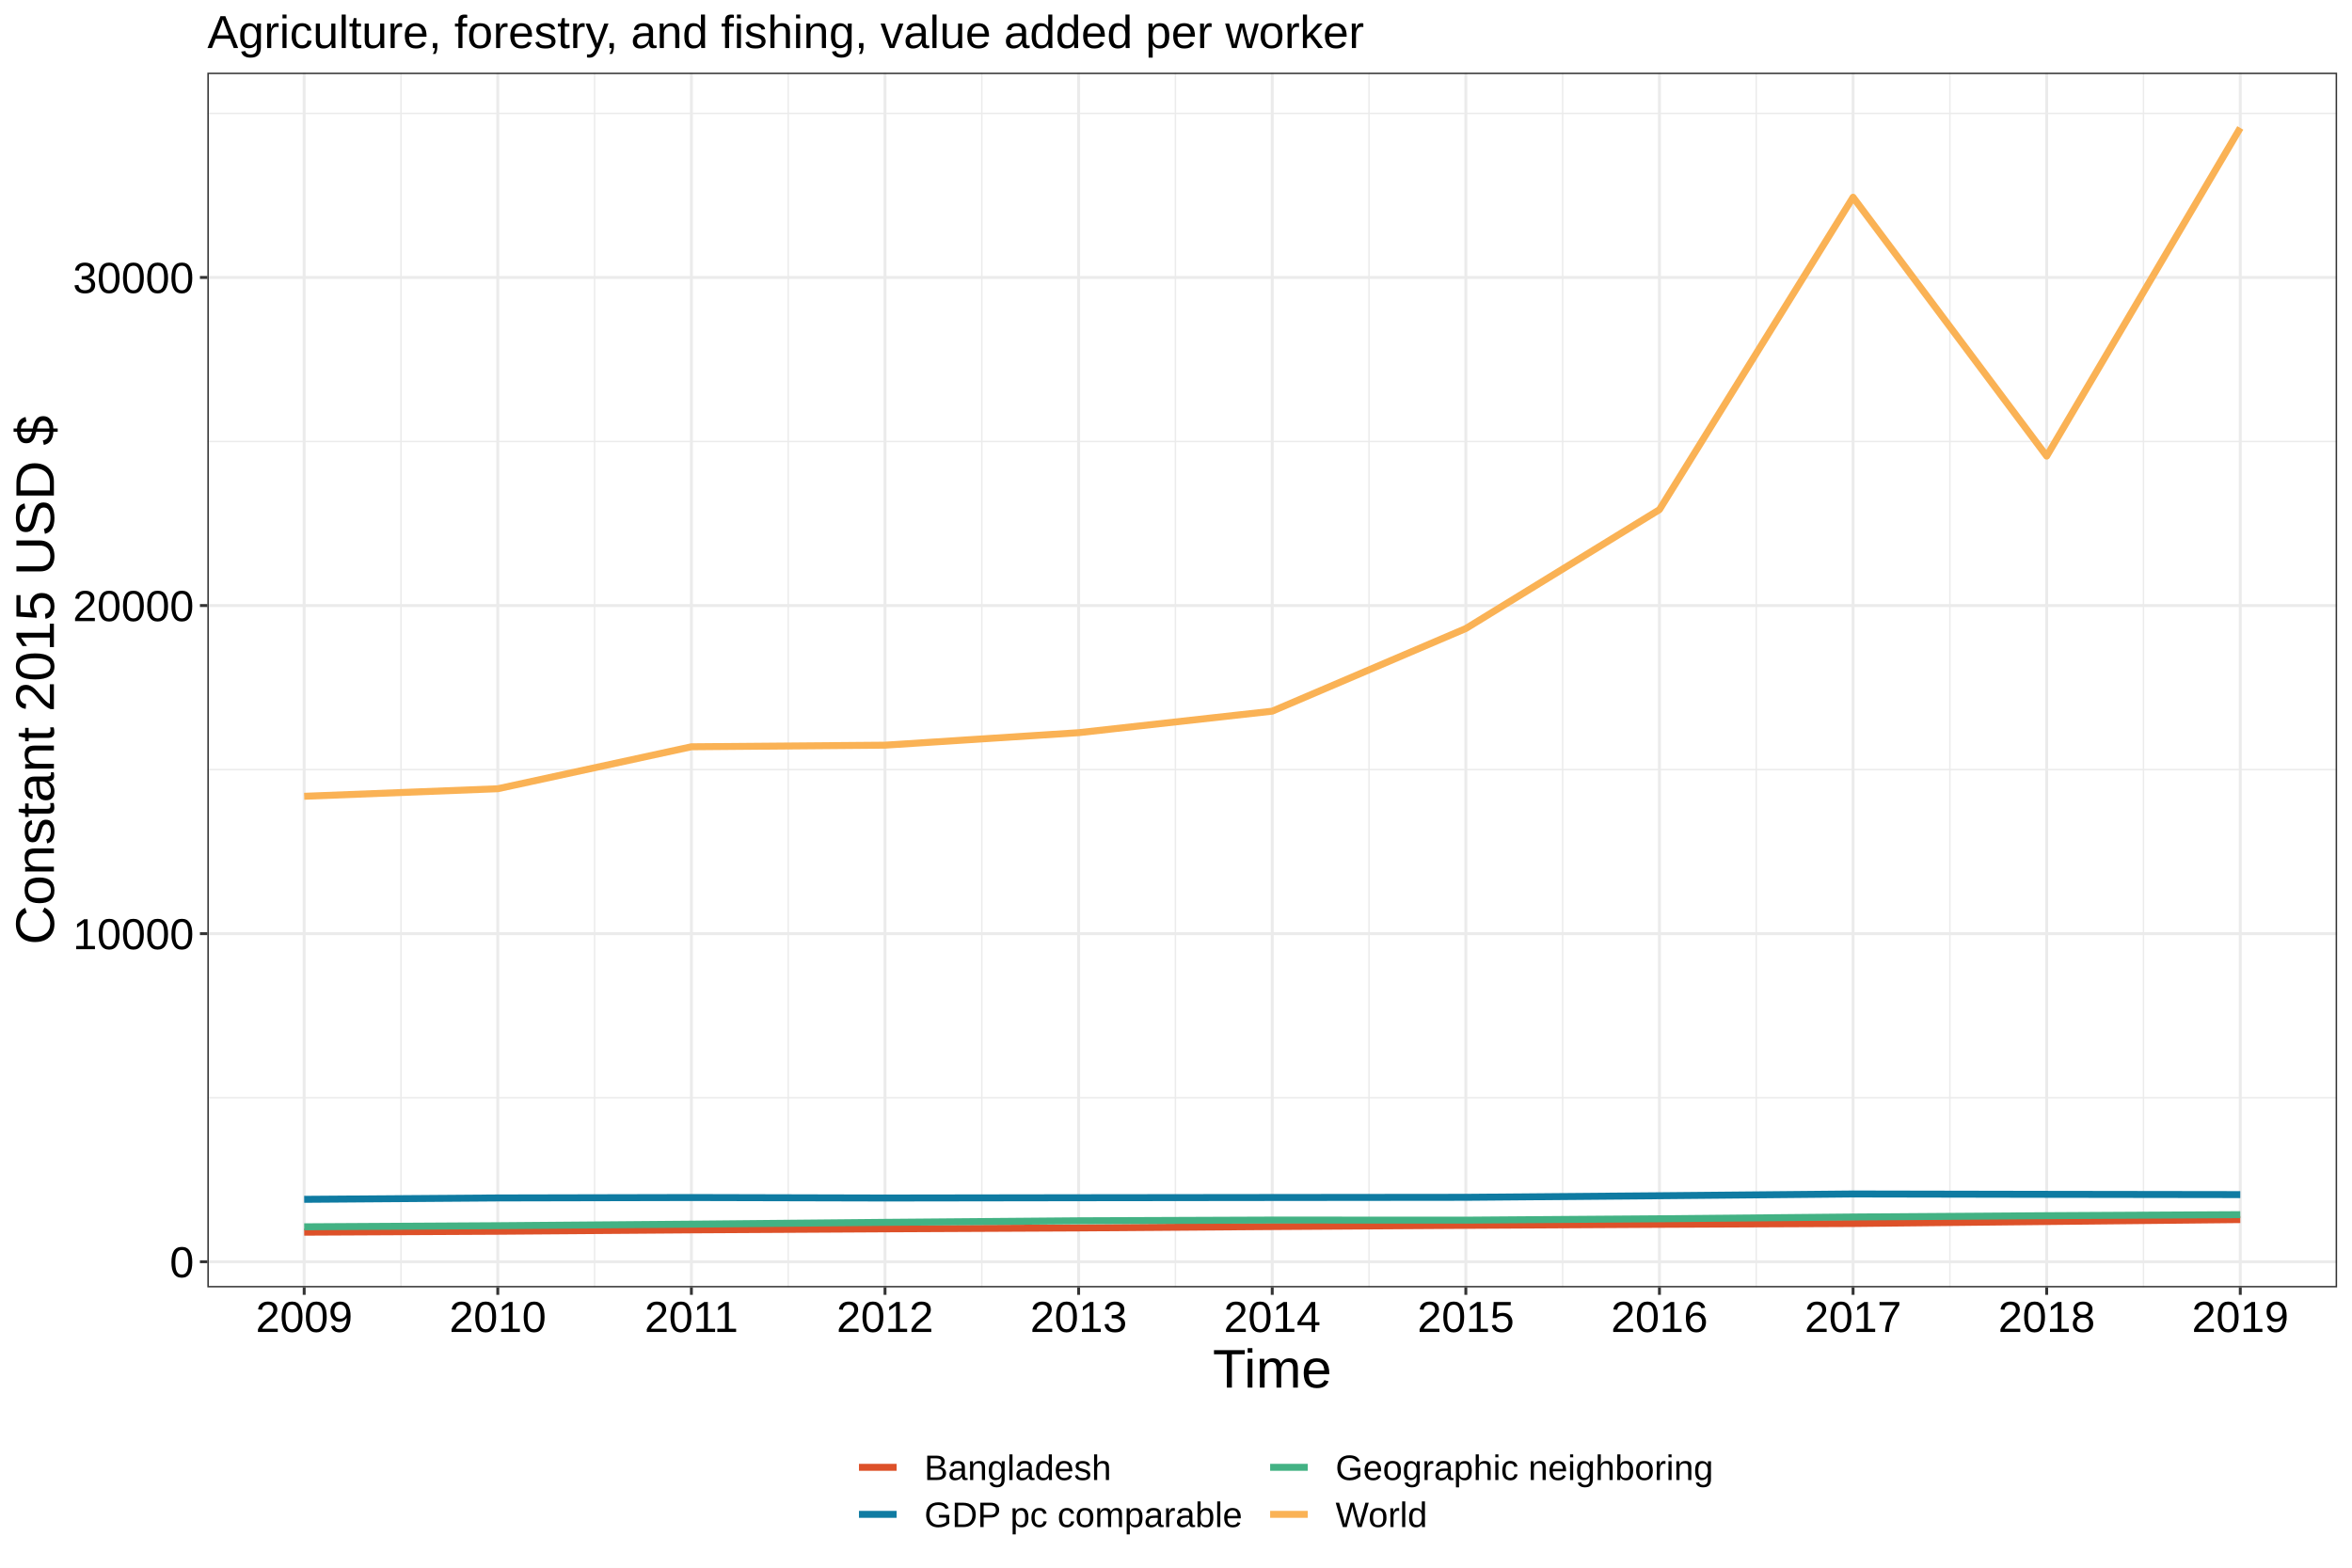
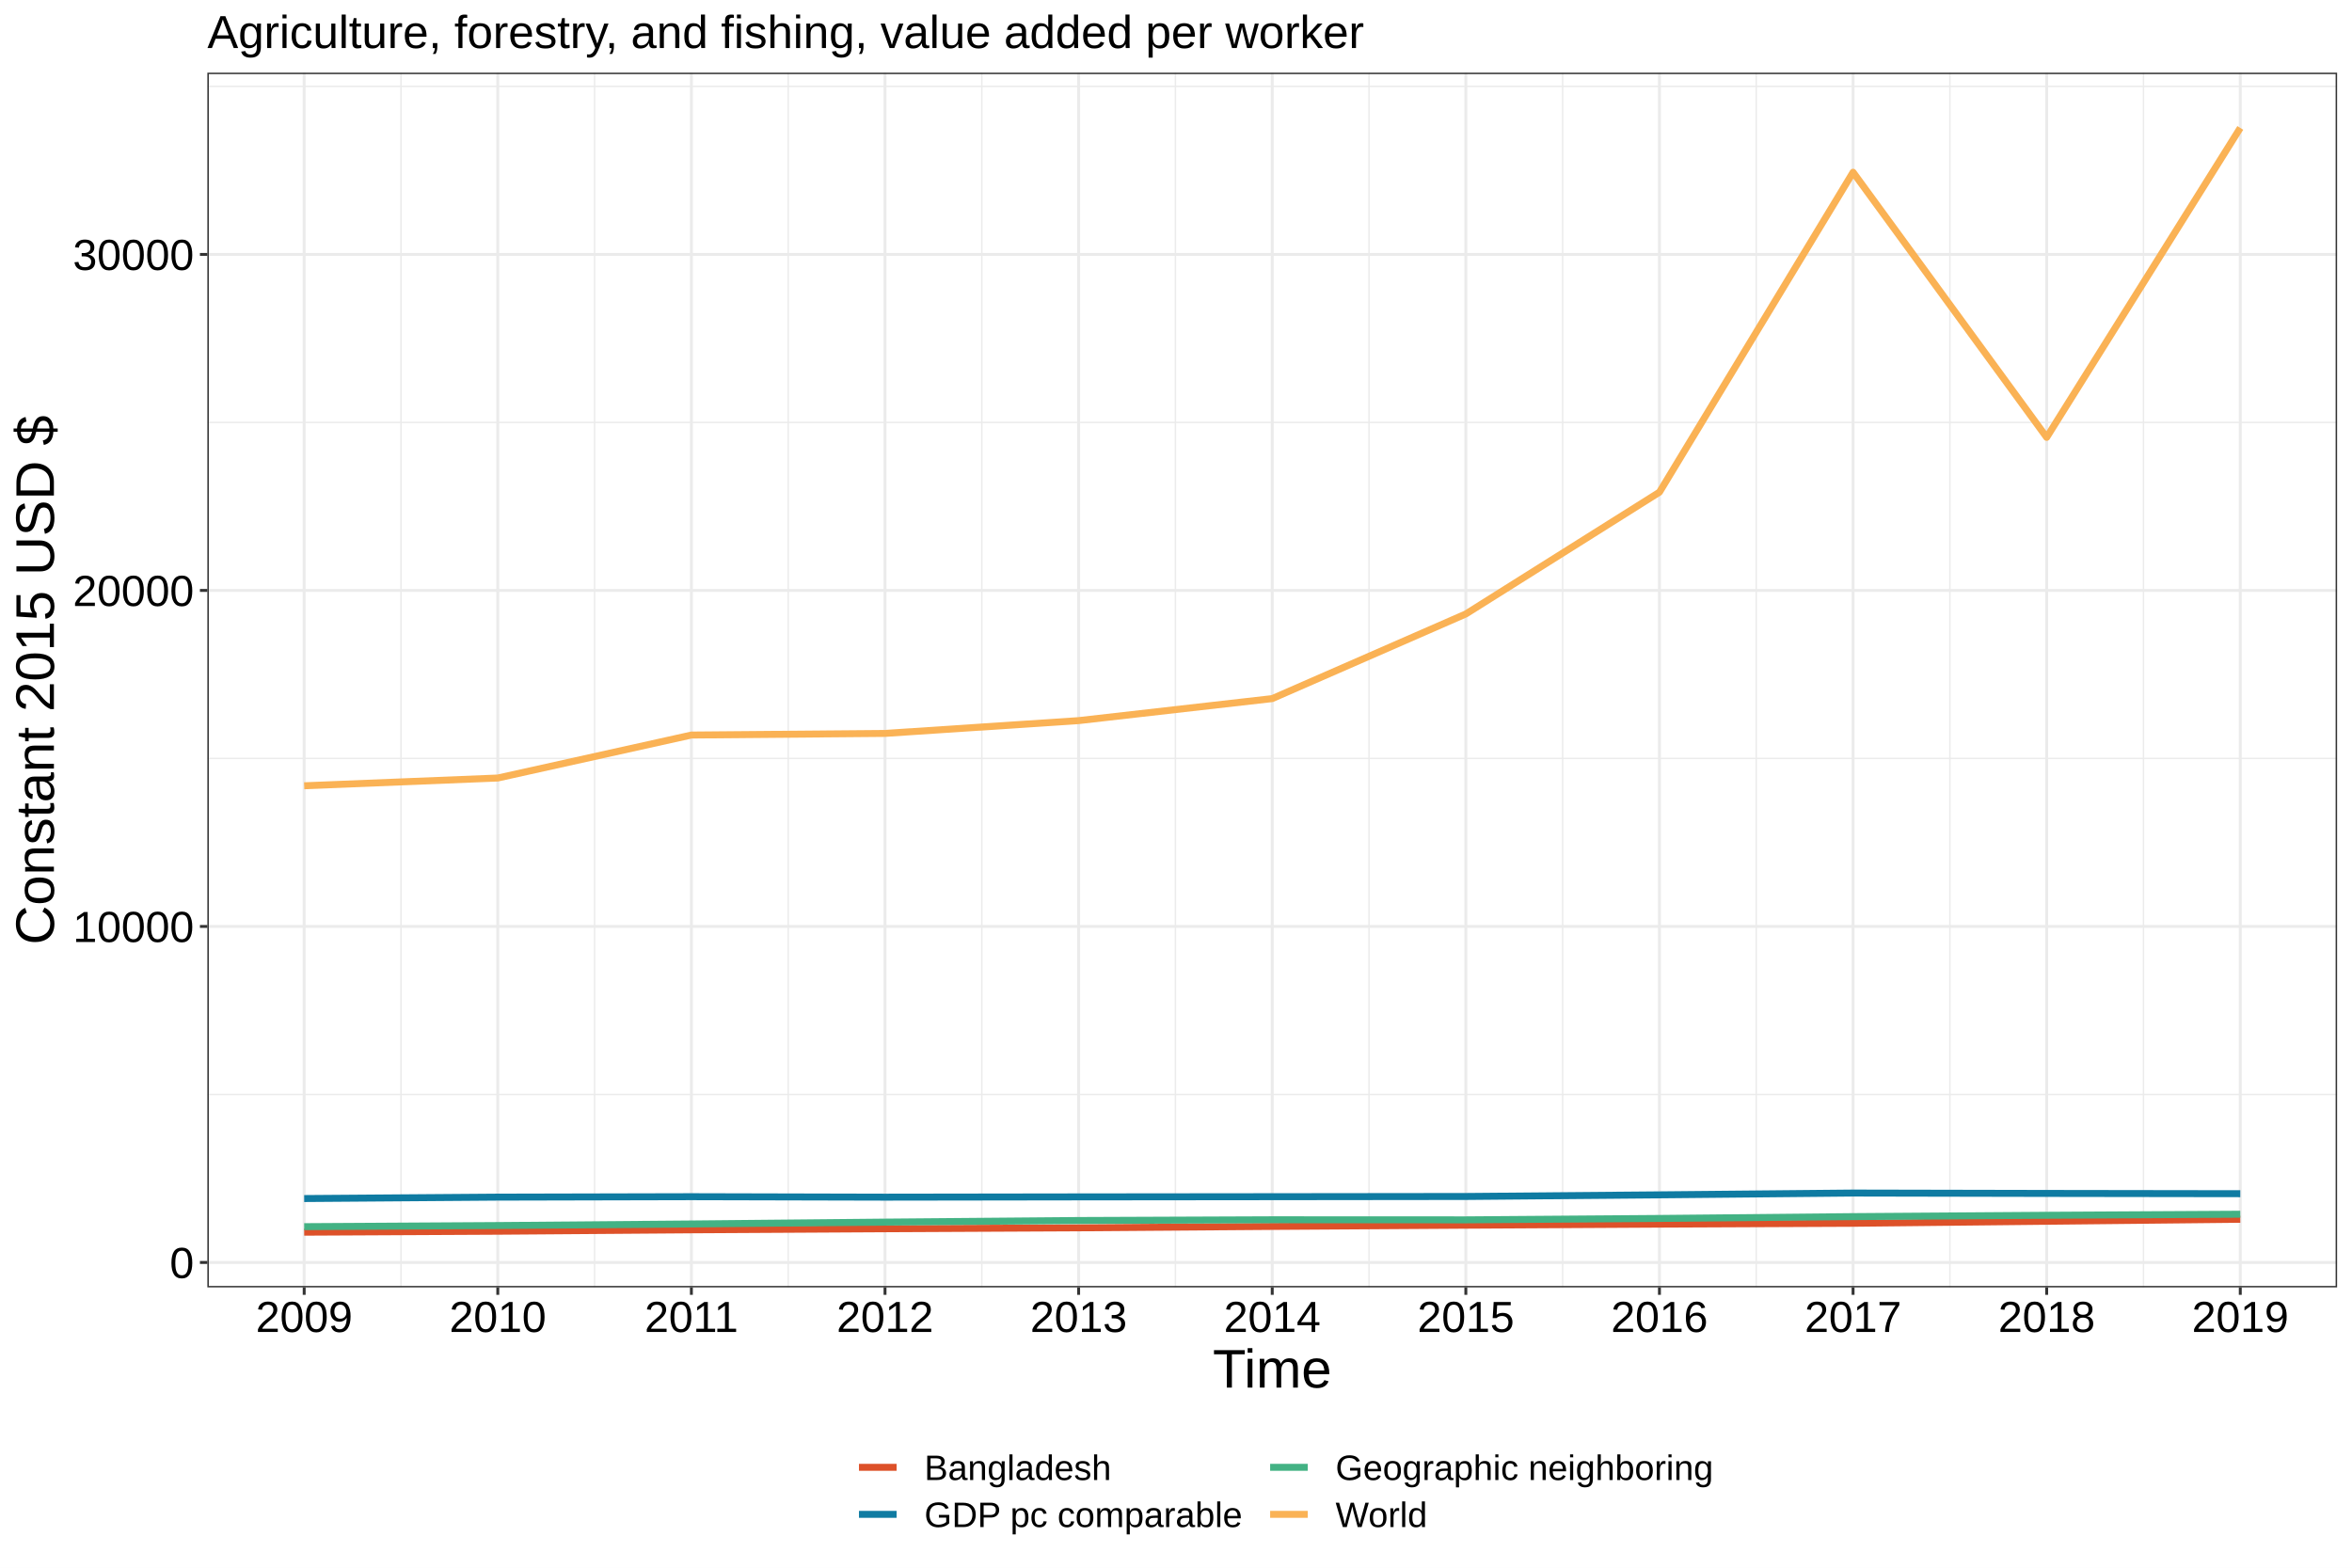
<svg xmlns="http://www.w3.org/2000/svg" class="svglite" width="864.00pt" height="576.00pt" viewBox="0 0 864.00 576.00">
  <defs>
    <style type="text/css">
    .svglite line, .svglite polyline, .svglite polygon, .svglite path, .svglite rect, .svglite circle {
      fill: none;
      stroke: #000000;
      stroke-linecap: round;
      stroke-linejoin: round;
      stroke-miterlimit: 10.00;
    }
    .svglite text {
      white-space: pre;
    }
  </style>
  </defs>
  <rect width="100%" height="100%" style="stroke: none; fill: #FFFFFF;" />
  <defs>
    <clipPath id="cpMC4wMHw4NjQuMDB8MC4wMHw1NzYuMDA=">
      <rect x="0.00" y="0.00" width="864.00" height="576.00" />
    </clipPath>
  </defs>
  <g clip-path="url(#cpMC4wMHw4NjQuMDB8MC4wMHw1NzYuMDA=)">
    <rect x="0" y="0.00" width="864.00" height="576.00" style="stroke-width: 1.07; stroke: #FFFFFF; fill: #FFFFFF;" />
  </g>
  <defs>
    <clipPath id="cpNzYuMTh8ODU4LjUyfDI2LjcxfDQ3My4wMQ==">
      <rect x="76.18" y="26.71" width="782.34" height="446.30" />
    </clipPath>
  </defs>
  <g clip-path="url(#cpNzYuMTh8ODU4LjUyfDI2LjcxfDQ3My4wMQ==)">
    <rect x="76.18" y="26.71" width="782.34" height="446.30" style="stroke-width: 1.07; stroke: none; fill: #FFFFFF;" />
-     <polyline points="76.18,403.31 858.52,403.31 " style="stroke-width: 0.53; stroke: #EBEBEB; stroke-linecap: butt;" />
-     <polyline points="76.18,282.76 858.52,282.76 " style="stroke-width: 0.53; stroke: #EBEBEB; stroke-linecap: butt;" />
-     <polyline points="76.18,162.21 858.52,162.21 " style="stroke-width: 0.53; stroke: #EBEBEB; stroke-linecap: butt;" />
-     <polyline points="76.18,41.66 858.52,41.66 " style="stroke-width: 0.53; stroke: #EBEBEB; stroke-linecap: butt;" />
+     <polyline points="76.18,402.12 858.52,402.12 " style="stroke-width: 0.53; stroke: #EBEBEB; stroke-linecap: butt;" />
+     <polyline points="76.18,278.66 858.52,278.66 " style="stroke-width: 0.53; stroke: #EBEBEB; stroke-linecap: butt;" />
+     <polyline points="76.18,155.20 858.52,155.20 " style="stroke-width: 0.53; stroke: #EBEBEB; stroke-linecap: butt;" />
+     <polyline points="76.18,31.74 858.52,31.74 " style="stroke-width: 0.53; stroke: #EBEBEB; stroke-linecap: butt;" />
    <polyline points="76.18,473.01 76.18,26.71 " style="stroke-width: 0.53; stroke: #EBEBEB; stroke-linecap: butt;" />
    <polyline points="147.30,473.01 147.30,26.71 " style="stroke-width: 0.53; stroke: #EBEBEB; stroke-linecap: butt;" />
    <polyline points="218.42,473.01 218.42,26.71 " style="stroke-width: 0.53; stroke: #EBEBEB; stroke-linecap: butt;" />
    <polyline points="289.55,473.01 289.55,26.71 " style="stroke-width: 0.53; stroke: #EBEBEB; stroke-linecap: butt;" />
    <polyline points="360.67,473.01 360.67,26.71 " style="stroke-width: 0.53; stroke: #EBEBEB; stroke-linecap: butt;" />
    <polyline points="431.79,473.01 431.79,26.71 " style="stroke-width: 0.53; stroke: #EBEBEB; stroke-linecap: butt;" />
    <polyline points="502.91,473.01 502.91,26.71 " style="stroke-width: 0.53; stroke: #EBEBEB; stroke-linecap: butt;" />
    <polyline points="574.03,473.01 574.03,26.71 " style="stroke-width: 0.53; stroke: #EBEBEB; stroke-linecap: butt;" />
    <polyline points="645.15,473.01 645.15,26.71 " style="stroke-width: 0.53; stroke: #EBEBEB; stroke-linecap: butt;" />
    <polyline points="716.28,473.01 716.28,26.71 " style="stroke-width: 0.53; stroke: #EBEBEB; stroke-linecap: butt;" />
    <polyline points="787.40,473.01 787.40,26.71 " style="stroke-width: 0.53; stroke: #EBEBEB; stroke-linecap: butt;" />
    <polyline points="858.52,473.01 858.52,26.71 " style="stroke-width: 0.53; stroke: #EBEBEB; stroke-linecap: butt;" />
-     <polyline points="76.18,463.59 858.52,463.59 " style="stroke-width: 1.07; stroke: #EBEBEB; stroke-linecap: butt;" />
-     <polyline points="76.18,343.04 858.52,343.04 " style="stroke-width: 1.07; stroke: #EBEBEB; stroke-linecap: butt;" />
-     <polyline points="76.18,222.49 858.52,222.49 " style="stroke-width: 1.07; stroke: #EBEBEB; stroke-linecap: butt;" />
-     <polyline points="76.18,101.94 858.52,101.94 " style="stroke-width: 1.07; stroke: #EBEBEB; stroke-linecap: butt;" />
+     <polyline points="76.18,463.85 858.52,463.85 " style="stroke-width: 1.07; stroke: #EBEBEB; stroke-linecap: butt;" />
+     <polyline points="76.18,340.39 858.52,340.39 " style="stroke-width: 1.07; stroke: #EBEBEB; stroke-linecap: butt;" />
+     <polyline points="76.18,216.93 858.52,216.93 " style="stroke-width: 1.07; stroke: #EBEBEB; stroke-linecap: butt;" />
+     <polyline points="76.18,93.47 858.52,93.47 " style="stroke-width: 1.07; stroke: #EBEBEB; stroke-linecap: butt;" />
    <polyline points="111.74,473.01 111.74,26.71 " style="stroke-width: 1.07; stroke: #EBEBEB; stroke-linecap: butt;" />
    <polyline points="182.86,473.01 182.86,26.71 " style="stroke-width: 1.07; stroke: #EBEBEB; stroke-linecap: butt;" />
    <polyline points="253.98,473.01 253.98,26.71 " style="stroke-width: 1.07; stroke: #EBEBEB; stroke-linecap: butt;" />
    <polyline points="325.11,473.01 325.11,26.71 " style="stroke-width: 1.07; stroke: #EBEBEB; stroke-linecap: butt;" />
    <polyline points="396.23,473.01 396.23,26.71 " style="stroke-width: 1.07; stroke: #EBEBEB; stroke-linecap: butt;" />
    <polyline points="467.35,473.01 467.35,26.71 " style="stroke-width: 1.07; stroke: #EBEBEB; stroke-linecap: butt;" />
    <polyline points="538.47,473.01 538.47,26.71 " style="stroke-width: 1.07; stroke: #EBEBEB; stroke-linecap: butt;" />
    <polyline points="609.59,473.01 609.59,26.71 " style="stroke-width: 1.07; stroke: #EBEBEB; stroke-linecap: butt;" />
    <polyline points="680.72,473.01 680.72,26.71 " style="stroke-width: 1.07; stroke: #EBEBEB; stroke-linecap: butt;" />
    <polyline points="751.84,473.01 751.84,26.71 " style="stroke-width: 1.07; stroke: #EBEBEB; stroke-linecap: butt;" />
    <polyline points="822.96,473.01 822.96,26.71 " style="stroke-width: 1.07; stroke: #EBEBEB; stroke-linecap: butt;" />
-     <polyline points="111.74,452.73 182.86,452.39 253.98,451.88 325.11,451.50 396.23,451.17 467.35,450.66 538.47,450.22 609.59,449.84 680.72,449.54 751.84,448.81 822.96,448.10 " style="stroke-width: 2.56; stroke: #DD5129; stroke-linecap: butt;" />
-     <polyline points="111.74,440.66 182.86,440.15 253.98,440.00 325.11,440.17 396.23,440.07 467.35,439.99 538.47,439.92 609.59,439.34 680.72,438.69 751.84,438.82 822.96,438.92 " style="stroke-width: 2.56; stroke: #0F7BA2; stroke-linecap: butt;" />
-     <polyline points="111.74,450.75 182.86,450.35 253.98,449.78 325.11,449.12 396.23,448.54 467.35,448.28 538.47,448.31 609.59,447.80 680.72,447.15 751.84,446.67 822.96,446.29 " style="stroke-width: 2.56; stroke: #43B284; stroke-linecap: butt;" />
-     <polyline points="111.74,292.57 182.86,289.80 253.98,274.38 325.11,273.79 396.23,269.20 467.35,261.30 538.47,230.93 609.59,187.25 680.72,72.47 751.84,167.59 822.96,47.00 " style="stroke-width: 2.56; stroke: #FAB255; stroke-linecap: butt;" />
+     <polyline points="111.74,452.73 182.86,452.38 253.98,451.86 325.11,451.47 396.23,451.13 467.35,450.61 538.47,450.16 609.59,449.77 680.72,449.46 751.84,448.72 822.96,447.99 " style="stroke-width: 2.56; stroke: #DD5129; stroke-linecap: butt;" />
+     <polyline points="111.74,440.37 182.86,439.85 253.98,439.69 325.11,439.86 396.23,439.76 467.35,439.69 538.47,439.61 609.59,439.01 680.72,438.35 751.84,438.49 822.96,438.59 " style="stroke-width: 2.56; stroke: #0F7BA2; stroke-linecap: butt;" />
+     <polyline points="111.74,450.70 182.86,450.29 253.98,449.71 325.11,449.03 396.23,448.44 467.35,448.17 538.47,448.20 609.59,447.68 680.72,447.01 751.84,446.52 822.96,446.13 " style="stroke-width: 2.56; stroke: #43B284; stroke-linecap: butt;" />
+     <polyline points="111.74,288.71 182.86,285.86 253.98,270.07 325.11,269.47 396.23,264.77 467.35,256.68 538.47,225.58 609.59,180.84 680.72,63.29 751.84,160.70 822.96,47.00 " style="stroke-width: 2.56; stroke: #FAB255; stroke-linecap: butt;" />
    <rect x="76.18" y="26.71" width="782.34" height="446.30" style="stroke-width: 1.07; stroke: #333333;" />
  </g>
  <g clip-path="url(#cpMC4wMHw4NjQuMDB8MC4wMHw1NzYuMDA=)">
-     <text x="71.25" y="469.31" text-anchor="end" style="font-size: 16.00px; font-family: &quot;Arial&quot;;" textLength="8.90px" lengthAdjust="spacingAndGlyphs">0</text>
-     <text x="71.25" y="348.76" text-anchor="end" style="font-size: 16.00px; font-family: &quot;Arial&quot;;" textLength="44.50px" lengthAdjust="spacingAndGlyphs">10000</text>
-     <text x="71.25" y="228.21" text-anchor="end" style="font-size: 16.00px; font-family: &quot;Arial&quot;;" textLength="44.50px" lengthAdjust="spacingAndGlyphs">20000</text>
-     <text x="71.25" y="107.66" text-anchor="end" style="font-size: 16.00px; font-family: &quot;Arial&quot;;" textLength="44.50px" lengthAdjust="spacingAndGlyphs">30000</text>
-     <polyline points="73.44,463.59 76.18,463.59 " style="stroke-width: 1.07; stroke: #333333; stroke-linecap: butt;" />
-     <polyline points="73.44,343.04 76.18,343.04 " style="stroke-width: 1.07; stroke: #333333; stroke-linecap: butt;" />
-     <polyline points="73.44,222.49 76.18,222.49 " style="stroke-width: 1.07; stroke: #333333; stroke-linecap: butt;" />
-     <polyline points="73.44,101.94 76.18,101.94 " style="stroke-width: 1.07; stroke: #333333; stroke-linecap: butt;" />
+     <text x="71.25" y="469.57" text-anchor="end" style="font-size: 16.00px; font-family: &quot;Arial&quot;;" textLength="8.90px" lengthAdjust="spacingAndGlyphs">0</text>
+     <text x="71.25" y="346.11" text-anchor="end" style="font-size: 16.00px; font-family: &quot;Arial&quot;;" textLength="44.50px" lengthAdjust="spacingAndGlyphs">10000</text>
+     <text x="71.25" y="222.65" text-anchor="end" style="font-size: 16.00px; font-family: &quot;Arial&quot;;" textLength="44.50px" lengthAdjust="spacingAndGlyphs">20000</text>
+     <text x="71.25" y="99.19" text-anchor="end" style="font-size: 16.00px; font-family: &quot;Arial&quot;;" textLength="44.50px" lengthAdjust="spacingAndGlyphs">30000</text>
+     <polyline points="73.44,463.85 76.18,463.85 " style="stroke-width: 1.07; stroke: #333333; stroke-linecap: butt;" />
+     <polyline points="73.44,340.39 76.18,340.39 " style="stroke-width: 1.07; stroke: #333333; stroke-linecap: butt;" />
+     <polyline points="73.44,216.93 76.18,216.93 " style="stroke-width: 1.07; stroke: #333333; stroke-linecap: butt;" />
+     <polyline points="73.44,93.47 76.18,93.47 " style="stroke-width: 1.07; stroke: #333333; stroke-linecap: butt;" />
    <polyline points="111.74,475.75 111.74,473.01 " style="stroke-width: 1.07; stroke: #333333; stroke-linecap: butt;" />
    <polyline points="182.86,475.75 182.86,473.01 " style="stroke-width: 1.07; stroke: #333333; stroke-linecap: butt;" />
    <polyline points="253.98,475.75 253.98,473.01 " style="stroke-width: 1.07; stroke: #333333; stroke-linecap: butt;" />
    <polyline points="325.11,475.75 325.11,473.01 " style="stroke-width: 1.07; stroke: #333333; stroke-linecap: butt;" />
    <polyline points="396.23,475.75 396.23,473.01 " style="stroke-width: 1.07; stroke: #333333; stroke-linecap: butt;" />
    <polyline points="467.35,475.75 467.35,473.01 " style="stroke-width: 1.07; stroke: #333333; stroke-linecap: butt;" />
    <polyline points="538.47,475.75 538.47,473.01 " style="stroke-width: 1.07; stroke: #333333; stroke-linecap: butt;" />
    <polyline points="609.59,475.75 609.59,473.01 " style="stroke-width: 1.07; stroke: #333333; stroke-linecap: butt;" />
    <polyline points="680.72,475.75 680.72,473.01 " style="stroke-width: 1.07; stroke: #333333; stroke-linecap: butt;" />
    <polyline points="751.84,475.75 751.84,473.01 " style="stroke-width: 1.07; stroke: #333333; stroke-linecap: butt;" />
    <polyline points="822.96,475.75 822.96,473.01 " style="stroke-width: 1.07; stroke: #333333; stroke-linecap: butt;" />
    <text x="111.74" y="489.40" text-anchor="middle" style="font-size: 16.00px; font-family: &quot;Arial&quot;;" textLength="35.60px" lengthAdjust="spacingAndGlyphs">2009</text>
    <text x="182.86" y="489.40" text-anchor="middle" style="font-size: 16.00px; font-family: &quot;Arial&quot;;" textLength="35.60px" lengthAdjust="spacingAndGlyphs">2010</text>
    <text x="253.98" y="489.40" text-anchor="middle" style="font-size: 16.00px; font-family: &quot;Arial&quot;;" textLength="34.41px" lengthAdjust="spacingAndGlyphs">2011</text>
    <text x="325.11" y="489.40" text-anchor="middle" style="font-size: 16.00px; font-family: &quot;Arial&quot;;" textLength="35.60px" lengthAdjust="spacingAndGlyphs">2012</text>
    <text x="396.23" y="489.40" text-anchor="middle" style="font-size: 16.00px; font-family: &quot;Arial&quot;;" textLength="35.60px" lengthAdjust="spacingAndGlyphs">2013</text>
    <text x="467.35" y="489.40" text-anchor="middle" style="font-size: 16.00px; font-family: &quot;Arial&quot;;" textLength="35.60px" lengthAdjust="spacingAndGlyphs">2014</text>
    <text x="538.47" y="489.40" text-anchor="middle" style="font-size: 16.00px; font-family: &quot;Arial&quot;;" textLength="35.60px" lengthAdjust="spacingAndGlyphs">2015</text>
    <text x="609.59" y="489.40" text-anchor="middle" style="font-size: 16.00px; font-family: &quot;Arial&quot;;" textLength="35.60px" lengthAdjust="spacingAndGlyphs">2016</text>
    <text x="680.72" y="489.40" text-anchor="middle" style="font-size: 16.00px; font-family: &quot;Arial&quot;;" textLength="35.60px" lengthAdjust="spacingAndGlyphs">2017</text>
    <text x="751.84" y="489.40" text-anchor="middle" style="font-size: 16.00px; font-family: &quot;Arial&quot;;" textLength="35.60px" lengthAdjust="spacingAndGlyphs">2018</text>
    <text x="822.96" y="489.40" text-anchor="middle" style="font-size: 16.00px; font-family: &quot;Arial&quot;;" textLength="35.60px" lengthAdjust="spacingAndGlyphs">2019</text>
    <text x="467.35" y="509.83" text-anchor="middle" style="font-size: 20.00px; font-family: &quot;Arial&quot;;" textLength="43.70px" lengthAdjust="spacingAndGlyphs">Time</text>
    <text transform="translate(19.80,249.86) rotate(-90)" text-anchor="middle" style="font-size: 20.00px; font-family: &quot;Arial&quot;;" textLength="194.58px" lengthAdjust="spacingAndGlyphs">Constant 2015 USD $</text>
    <rect x="299.87" y="525.00" width="334.96" height="45.52" style="stroke-width: 1.07; stroke: none; fill: #FFFFFF;" />
    <rect x="313.82" y="530.48" width="17.28" height="17.28" style="stroke-width: 1.07; stroke: none; fill: #FFFFFF;" />
    <line x1="315.54" y1="539.12" x2="329.37" y2="539.12" style="stroke-width: 2.56; stroke: #DD5129; stroke-linecap: butt;" />
    <rect x="313.82" y="547.76" width="17.28" height="17.28" style="stroke-width: 1.07; stroke: none; fill: #FFFFFF;" />
    <line x1="315.54" y1="556.40" x2="329.37" y2="556.40" style="stroke-width: 2.56; stroke: #0F7BA2; stroke-linecap: butt;" />
    <rect x="464.85" y="530.48" width="17.28" height="17.28" style="stroke-width: 1.07; stroke: none; fill: #FFFFFF;" />
    <line x1="466.58" y1="539.12" x2="480.40" y2="539.12" style="stroke-width: 2.56; stroke: #43B284; stroke-linecap: butt;" />
    <rect x="464.85" y="547.76" width="17.28" height="17.28" style="stroke-width: 1.07; stroke: none; fill: #FFFFFF;" />
    <line x1="466.58" y1="556.40" x2="480.40" y2="556.40" style="stroke-width: 2.56; stroke: #FAB255; stroke-linecap: butt;" />
    <text x="339.56" y="543.78" style="font-size: 13.00px; font-family: &quot;Arial&quot;;" textLength="68.67px" lengthAdjust="spacingAndGlyphs">Bangladesh</text>
    <text x="339.56" y="561.06" style="font-size: 13.00px; font-family: &quot;Arial&quot;;" textLength="116.82px" lengthAdjust="spacingAndGlyphs">GDP pc comparable</text>
    <text x="490.60" y="543.78" style="font-size: 13.00px; font-family: &quot;Arial&quot;;" textLength="138.75px" lengthAdjust="spacingAndGlyphs">Geographic neighboring</text>
    <text x="490.60" y="561.06" style="font-size: 13.00px; font-family: &quot;Arial&quot;;" textLength="33.71px" lengthAdjust="spacingAndGlyphs">World</text>
    <text x="76.18" y="17.65" style="font-size: 17.00px; font-family: &quot;Arial&quot;;" textLength="424.90px" lengthAdjust="spacingAndGlyphs">Agriculture, forestry, and fishing, value added per worker</text>
  </g>
</svg>
